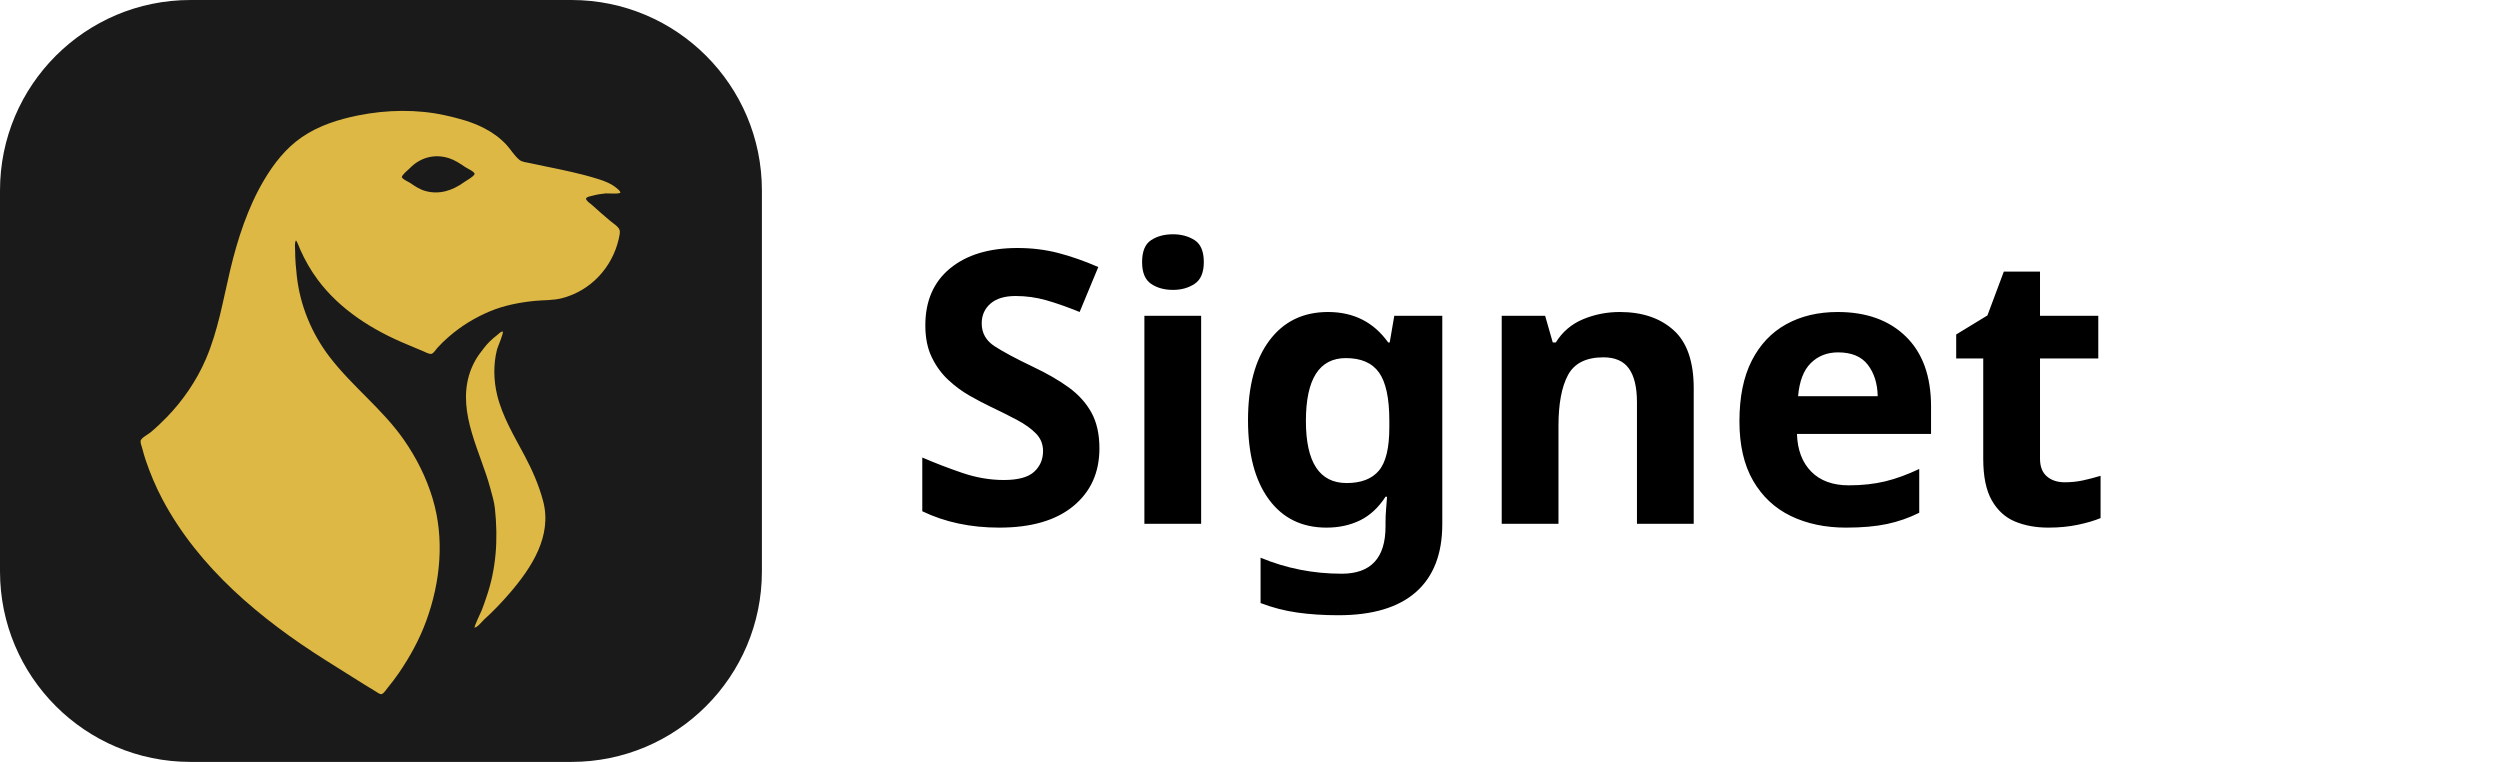
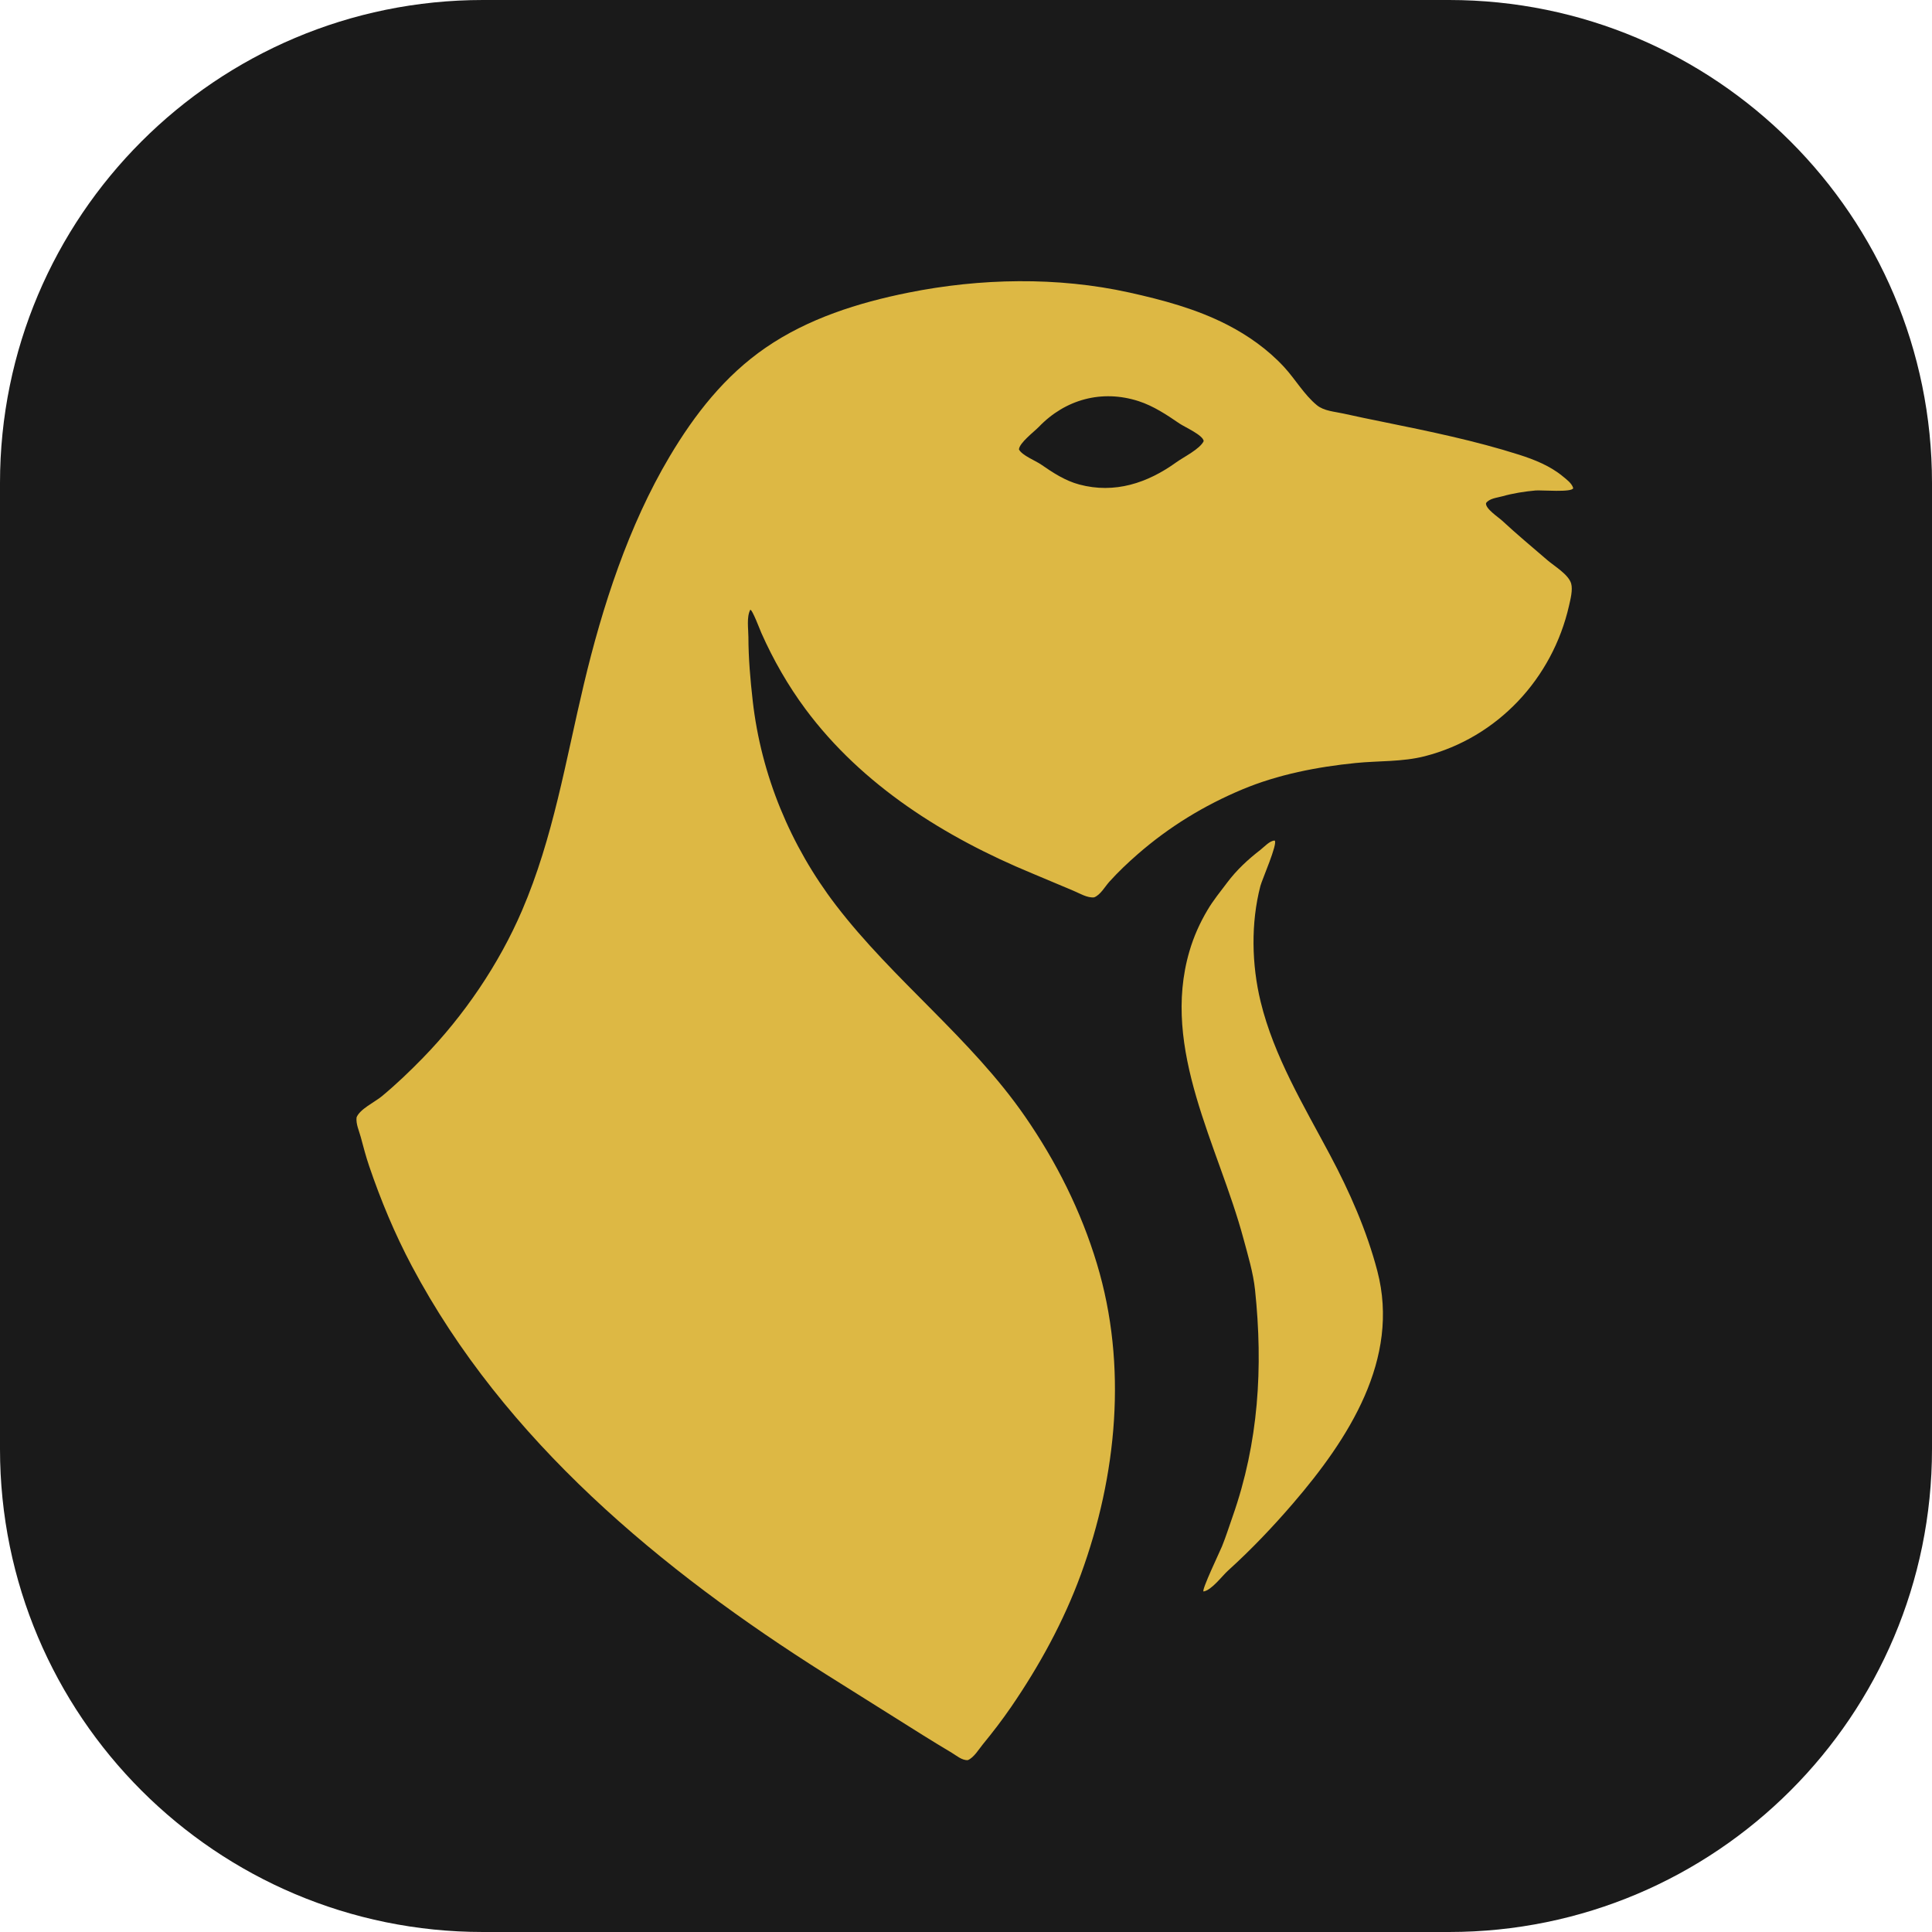
- <svg xmlns="http://www.w3.org/2000/svg" width="210" height="64" viewBox="0 0 3360 1024" fill="none">
+ <svg xmlns="http://www.w3.org/2000/svg" width="64" height="64" viewBox="0 0 1024 1024" fill="none">
  <rect width="1024" height="1024" rx="256" fill="#1A1A1A" />
  <path fill="#DDB844" d="M188.98 592.26C188.6 595.81 190.31 599.31 191.21 602.67        C192.59 607.82 193.92 612.93 195.64 617.99C201.79 636.11 209.25 654 218.22 670.92        C267.26 763.42 350.53 832.37 437.81 887.43C454.9 898.21 472.03 908.94 489.15 919.67        C494.21 922.84 499.31 925.92 504.43 928.99C506.9 930.47 509.97 933.16 513 932.89        C516.21 931.55 518.79 927.14 520.96 924.49C526.22 918.09 531.25 911.52 535.94 904.69        C550.88 882.9 563.79 859.35 572.88 834.49C592.01 782.13 597.69 723.86 581.4 669.85        C572.94 641.79 559.85 615.7 543.19 591.62C514.52 550.21 473.55 519.59 443.03 479.74        C418.94 448.28 403.41 410.82 398.95 371.41C397.67 360.06 396.7 348.99 396.67 337.54        C396.65 333.35 395.65 327.04 397.64 323.23C398.61 322.65 402.87 333.99 403.56 335.54        C409.84 349.67 417.72 363.45 426.95 375.87C456.99 416.33 500.91 443.82 546.91 462.85        C554.25 465.89 561.55 469.05 568.9 472.1C572.15 473.45 576.33 476.04 579.93 475.61        C583.26 474.33 585.66 469.9 588 467.31C592.67 462.14 597.73 457.34 602.98 452.76        C619.64 438.24 638.1 426.94 658.47 418.4C677.36 410.49 698.21 406.45 718.51 404.41        C730.73 403.18 743.25 403.88 755.26 400.79C793.72 390.89 822.82 359.69 831.62 321.02        C832.37 317.72 833.7 312.59 832.74 309.27C831.34 304.47 823.85 300.08 820.2 296.94        C812.17 290.02 803.98 283.22 796.21 276C794.2 274.13 787.16 269.58 787.63 266.66        C789.39 264.15 793.47 263.83 796.22 263.06C801.87 261.47 808.05 260.49 813.91 259.96        C816.83 259.7 833.44 261.13 833.83 258.7C833.12 256.13 830.24 254.07 828.26 252.43        C821.65 246.96 813.33 243.62 805.24 241.04C781.88 233.6 757.56 228.61 733.55 223.72        C726.37 222.26 719.22 220.81 712.07 219.2C707.47 218.17 701.79 217.88 698 214.78        C691.19 209.2 686.5 200.91 680.54 194.47C672.01 185.24 661.53 177.81 650.38 172.09        C634.03 163.72 616.35 158.99 598.54 155.04C560.49 146.61 519.5 147.45 481.42 155.11        C454.91 160.44 428.32 168.81 405.82 184.28C384.17 199.16 368.22 219.58 354.92 241.95        C333.13 278.62 319.26 321.41 309.44 362.71C299.8 403.2 293.23 444.11 276.67 482.63        C264.4 511.19 245.85 538.41 224.18 560.67C217.25 567.79 209.99 574.74 202.34 581.08        C198.68 584.12 190.72 587.8 188.98 592.26ZM637.89 843.52        C642.22 842.8 647.64 835.39 650.86 832.47C663.14 821.35 674.65 809.27 685.44 796.71        C714.5 762.88 742.28 720.43 730.02 673.67C724.4 652.25 715.33 631.67 704.92 612.13        C691.03 586.02 675.21 559.91 668.16 530.91C663.39 511.29 662.93 489.19 668.04 469.57        C668.88 466.33 677.4 446.98 675.61 445.52C673.05 445.5 669.99 448.94 668.05 450.44        C661.4 455.58 655.48 461.07 650.42 467.8C646.82 472.58 643.07 477.16 640.01 482.32        C635.9 489.25 632.7 496.4 630.44 504.12C615.15 556.28 645.87 607.39 659.04 656.45        C661.42 665.3 664.24 674.56 665.2 683.69C669.51 724.75 667.12 764.52 653.33 803.75        C651.46 809.07 649.79 814.4 647.67 819.64C646.6 822.27 636.73 842.86 637.89 843.52ZM637.98 233.8        C635.99 238.01 627.34 242.23 623.53 244.98C608.22 256.03 590.81 261.83 572.01 256.79        C564.57 254.8 558.08 250.56 551.82 246.22C548.79 244.12 541.73 241.42 540.07 238.22        C540.19 234.79 548.21 228.75 550.62 226.24C564.62 211.66 584.01 206.35 603.46 212.61        C611.35 215.16 618.44 219.88 625.22 224.52C627.84 226.31 637.68 230.62 637.98 233.8Z" />
-   <text x="1216" y="704" fill="currentColor" style="font-family: ui-sans-serif, system-ui, sans-serif; font-size: 512px; font-weight: 700;">Signet</text>
</svg>
